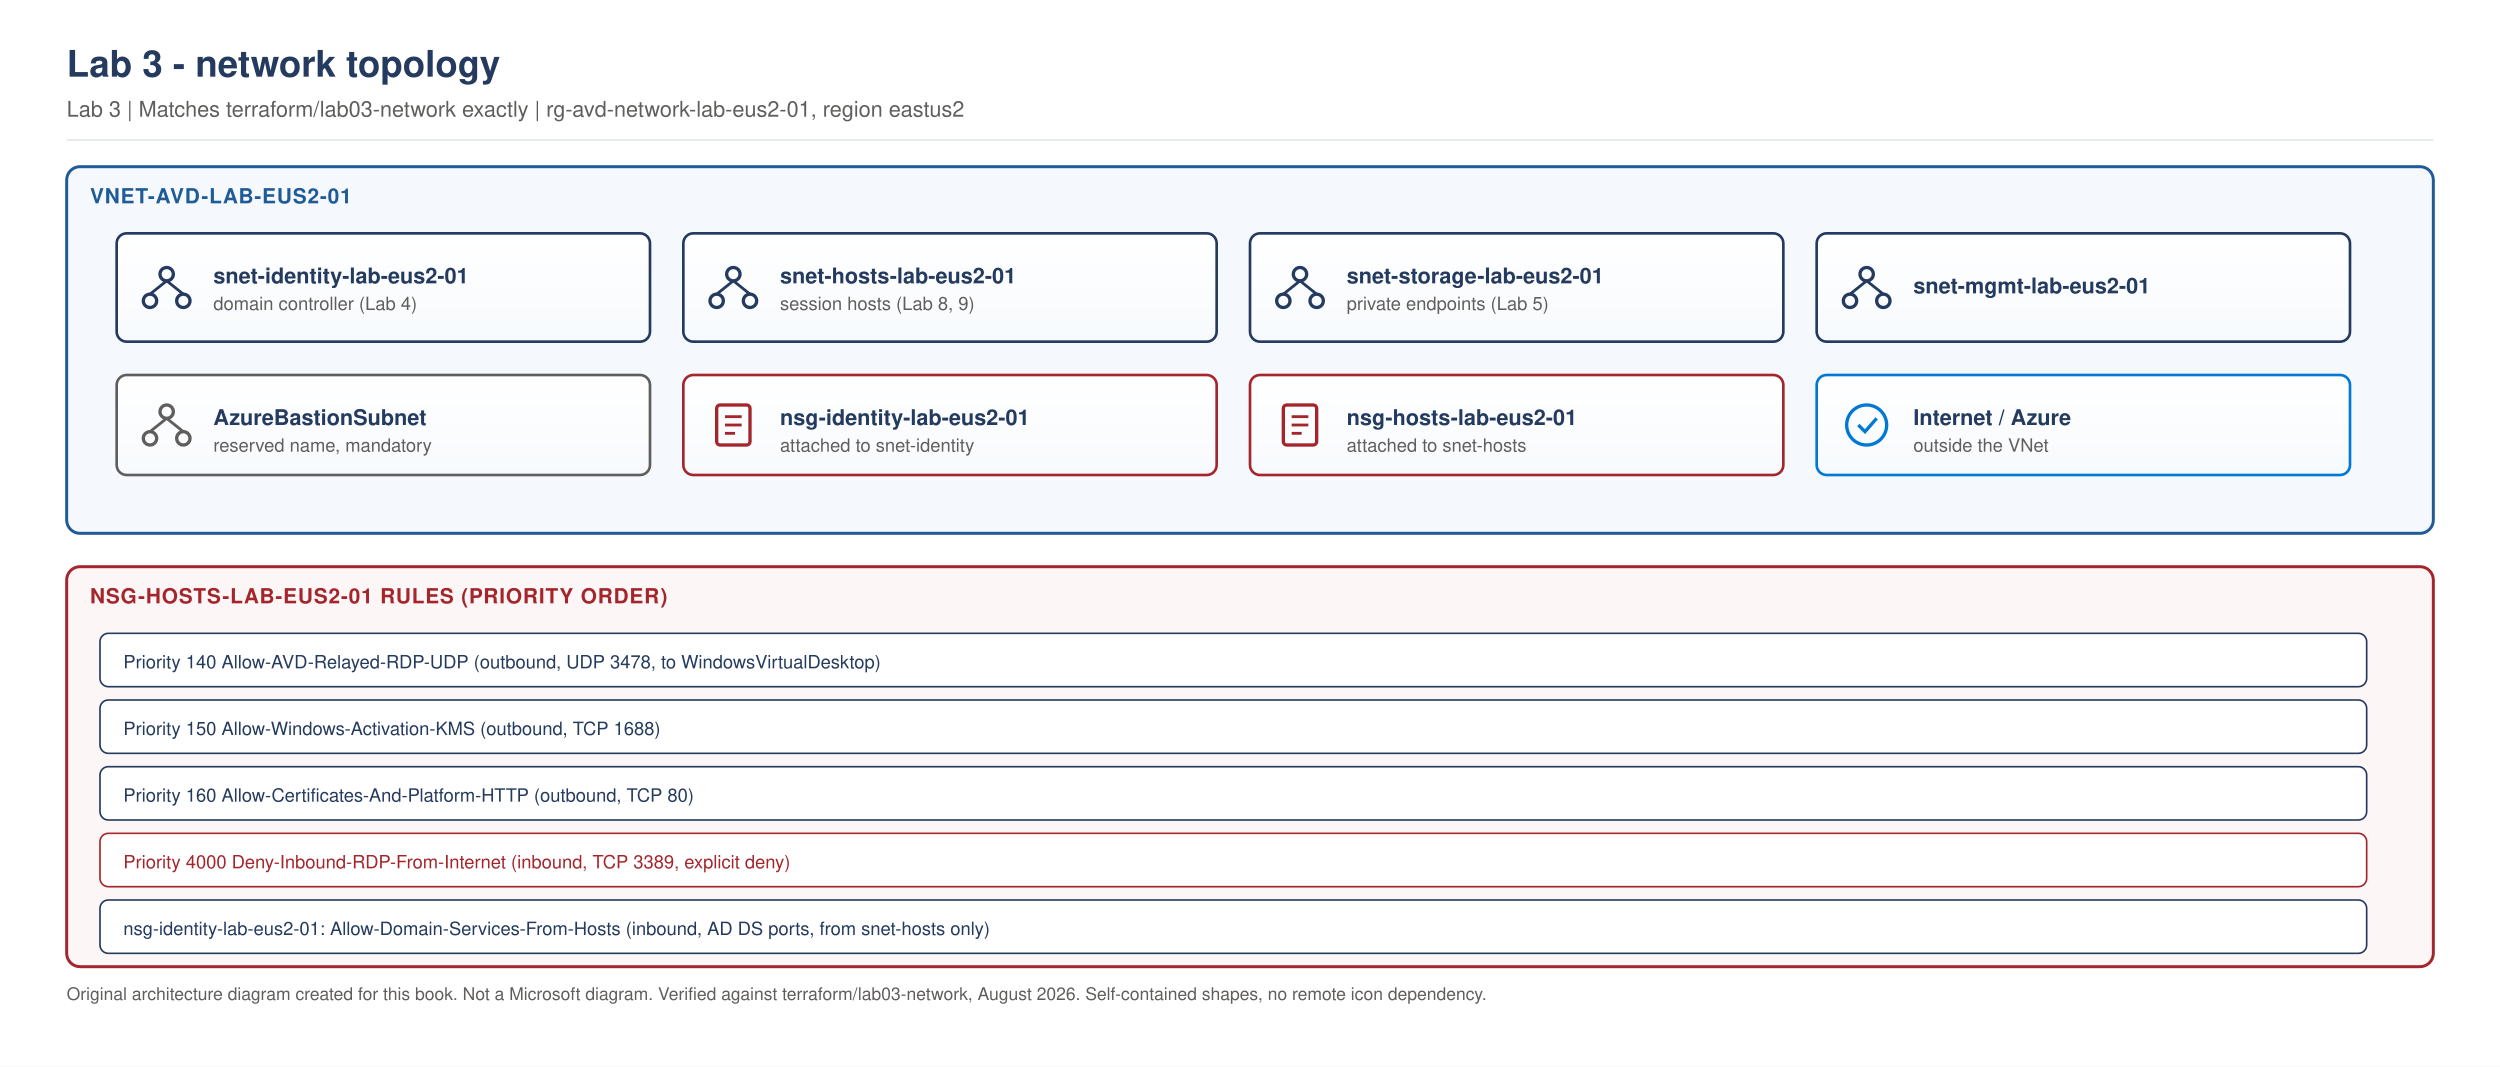
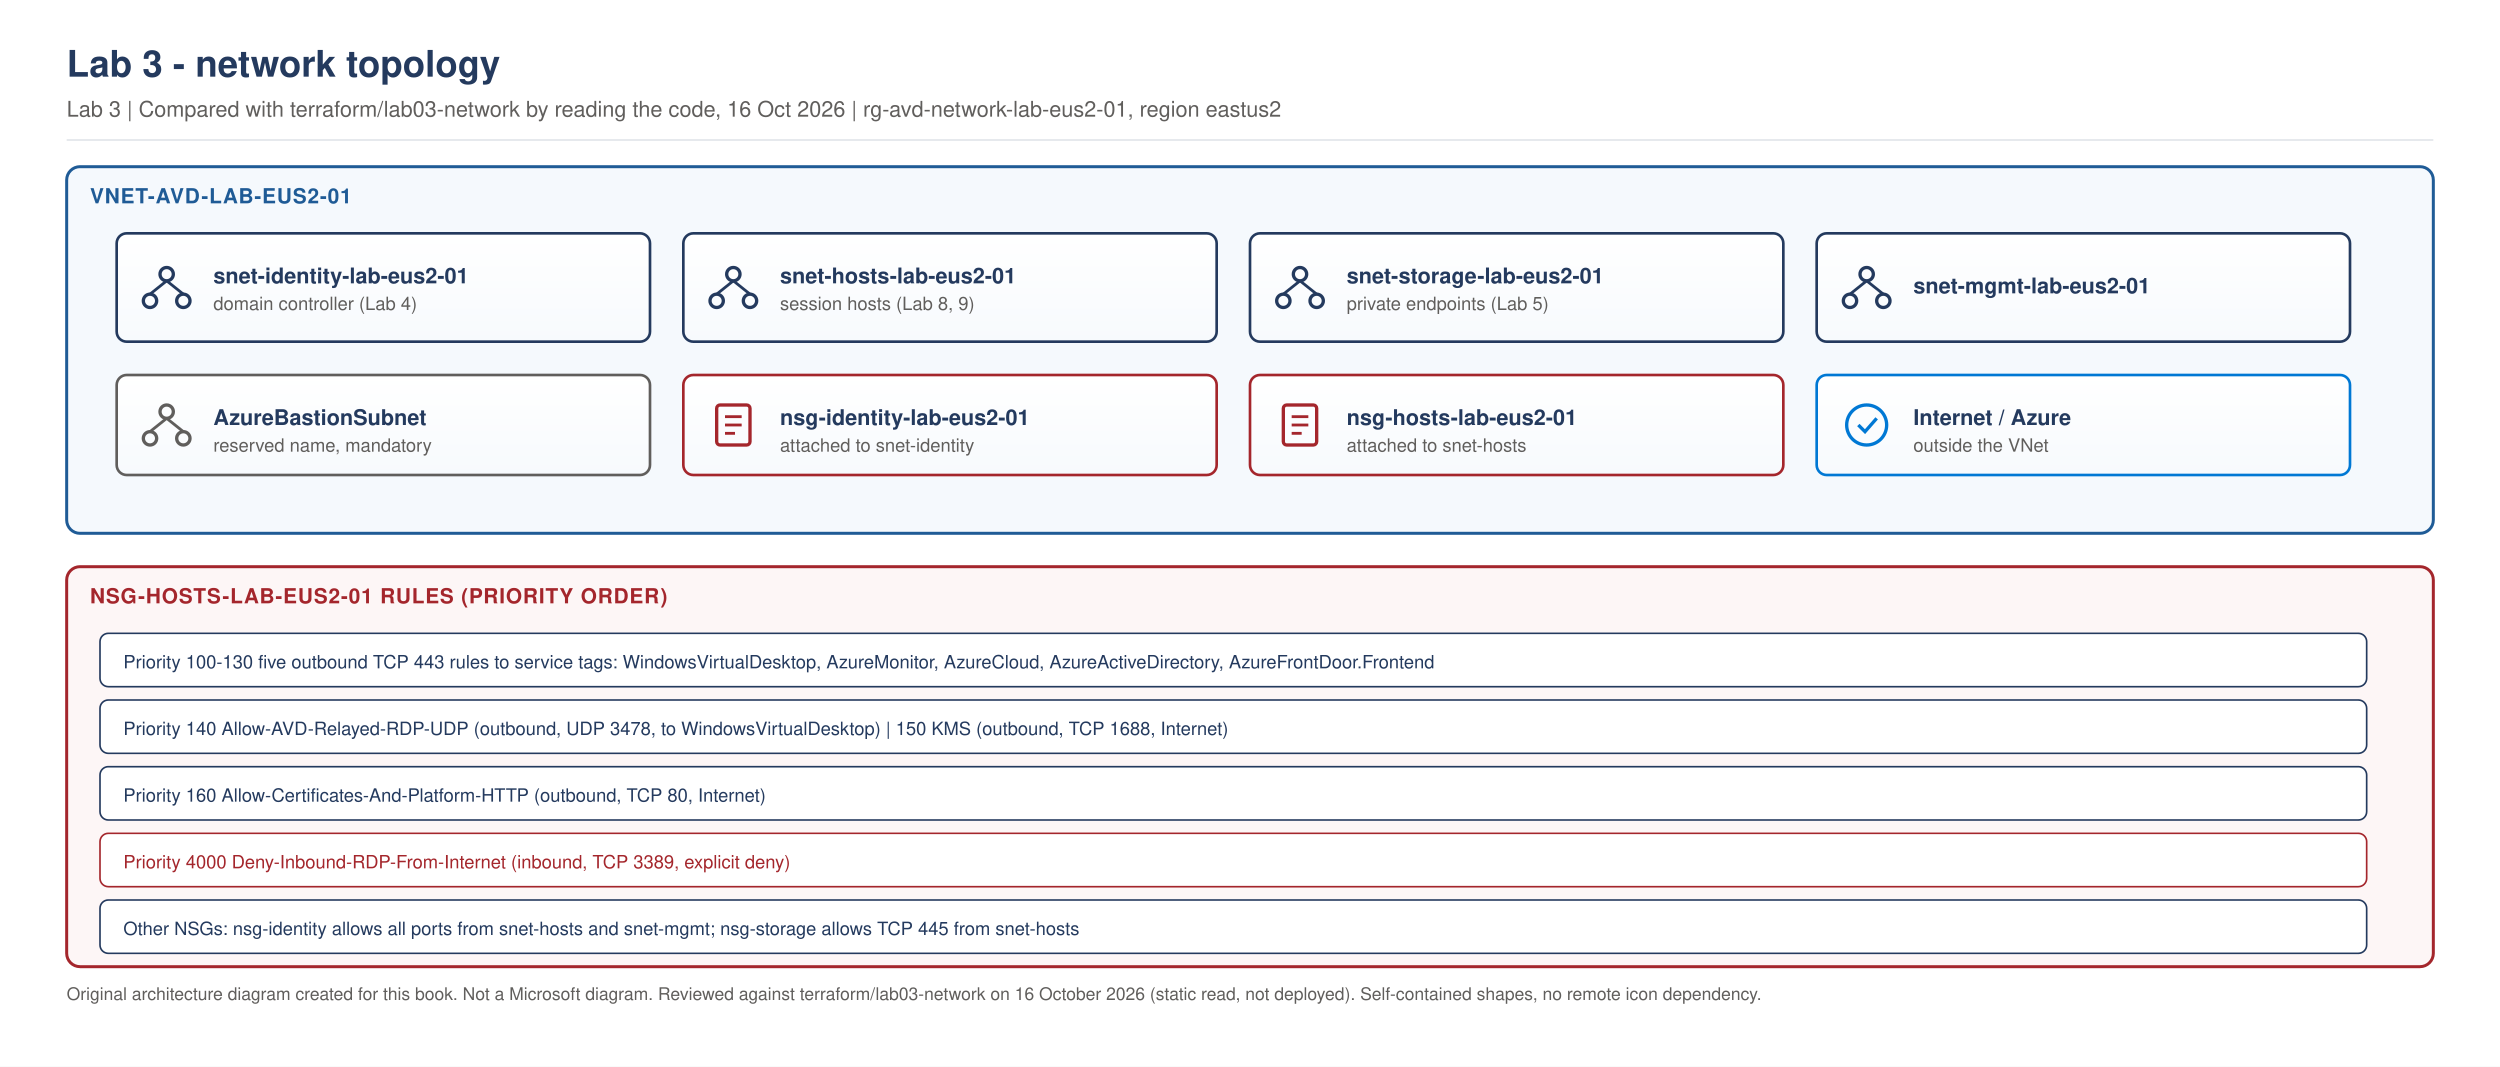
<svg xmlns="http://www.w3.org/2000/svg" width="1500" height="640" viewBox="0 0 1500 640" font-family="Segoe UI,Helvetica,Arial,sans-serif">
  <defs>
    <marker id="a" viewBox="0 0 10 10" refX="9" refY="5" markerWidth="7" markerHeight="7" orient="auto-start-reverse">
      <path d="M0,0 L10,5 L0,10 z" fill="#243A5E" />
    </marker>
    <marker id="ag" viewBox="0 0 10 10" refX="9" refY="5" markerWidth="7" markerHeight="7" orient="auto-start-reverse">
      <path d="M0,0 L10,5 L0,10 z" fill="#107C10" />
    </marker>
    <marker id="ar" viewBox="0 0 10 10" refX="9" refY="5" markerWidth="7" markerHeight="7" orient="auto-start-reverse">
      <path d="M0,0 L10,5 L0,10 z" fill="#A4262C" />
    </marker>
    <linearGradient id="tile" x1="0" y1="0" x2="0" y2="1">
      <stop offset="0" stop-color="#FFFFFF" />
      <stop offset="1" stop-color="#F7FAFD" />
    </linearGradient>
  </defs>
  <rect width="1500" height="640" fill="#FFFFFF" />
  <text x="40" y="46" font-size="22" font-weight="600" fill="#243A5E">Lab 3 - network topology</text>
-   <text x="40" y="70" font-size="13" fill="#605E5C">Lab 3 | Matches terraform/lab03-network exactly | rg-avd-network-lab-eus2-01, region eastus2</text>
+   <text x="40" y="70" font-size="13" fill="#605E5C">Lab 3 | Compared with terraform/lab03-network by reading the code, 16 Oct 2026 | rg-avd-network-lab-eus2-01, region eastus2</text>
  <line x1="40" y1="84" x2="1460" y2="84" stroke="#E1E5EA" />
  <rect x="40" y="100" width="1420" height="220" rx="8" fill="#F5F9FD" stroke="#1F5B96" stroke-width="1.8" />
  <text x="54" y="122" font-size="12.5" font-weight="700" fill="#1F5B96" letter-spacing="0.5">VNET-AVD-LAB-EUS2-01</text>
  <g>
    <rect x="70" y="140" width="320" height="65" rx="6" fill="url(#tile)" stroke="#243A5E" stroke-width="1.6" />
    <circle cx="100" cy="164.5" r="4" fill="none" stroke="#243A5E" stroke-width="2" />
    <circle cx="90" cy="180.5" r="4" fill="none" stroke="#243A5E" stroke-width="2" />
    <circle cx="110" cy="180.5" r="4" fill="none" stroke="#243A5E" stroke-width="2" />
    <path d="M100,168.5 L90,176.5 M100,168.5 L110,176.5" stroke="#243A5E" stroke-width="1.7" />
    <text x="128" y="170" font-size="13" font-weight="600" fill="#243A5E">snet-identity-lab-eus2-01</text>
    <text x="128" y="186" font-size="11" fill="#605E5C">domain controller (Lab 4)</text>
  </g>
  <g>
    <rect x="410" y="140" width="320" height="65" rx="6" fill="url(#tile)" stroke="#243A5E" stroke-width="1.6" />
    <circle cx="440" cy="164.5" r="4" fill="none" stroke="#243A5E" stroke-width="2" />
    <circle cx="430" cy="180.5" r="4" fill="none" stroke="#243A5E" stroke-width="2" />
    <circle cx="450" cy="180.5" r="4" fill="none" stroke="#243A5E" stroke-width="2" />
    <path d="M440,168.5 L430,176.5 M440,168.5 L450,176.5" stroke="#243A5E" stroke-width="1.7" />
    <text x="468" y="170" font-size="13" font-weight="600" fill="#243A5E">snet-hosts-lab-eus2-01</text>
    <text x="468" y="186" font-size="11" fill="#605E5C">session hosts (Lab 8, 9)</text>
  </g>
  <g>
    <rect x="750" y="140" width="320" height="65" rx="6" fill="url(#tile)" stroke="#243A5E" stroke-width="1.6" />
    <circle cx="780" cy="164.5" r="4" fill="none" stroke="#243A5E" stroke-width="2" />
    <circle cx="770" cy="180.5" r="4" fill="none" stroke="#243A5E" stroke-width="2" />
    <circle cx="790" cy="180.5" r="4" fill="none" stroke="#243A5E" stroke-width="2" />
    <path d="M780,168.5 L770,176.5 M780,168.5 L790,176.5" stroke="#243A5E" stroke-width="1.7" />
    <text x="808" y="170" font-size="13" font-weight="600" fill="#243A5E">snet-storage-lab-eus2-01</text>
    <text x="808" y="186" font-size="11" fill="#605E5C">private endpoints (Lab 5)</text>
  </g>
  <g>
    <rect x="1090" y="140" width="320" height="65" rx="6" fill="url(#tile)" stroke="#243A5E" stroke-width="1.6" />
    <circle cx="1120" cy="164.5" r="4" fill="none" stroke="#243A5E" stroke-width="2" />
    <circle cx="1110" cy="180.5" r="4" fill="none" stroke="#243A5E" stroke-width="2" />
    <circle cx="1130" cy="180.5" r="4" fill="none" stroke="#243A5E" stroke-width="2" />
    <path d="M1120,168.5 L1110,176.5 M1120,168.5 L1130,176.5" stroke="#243A5E" stroke-width="1.7" />
    <text x="1148" y="176" font-size="13" font-weight="600" fill="#243A5E">snet-mgmt-lab-eus2-01</text>
  </g>
  <g>
    <rect x="70" y="225" width="320" height="60" rx="6" fill="url(#tile)" stroke="#605E5C" stroke-width="1.6" />
    <circle cx="100" cy="247.0" r="4" fill="none" stroke="#605E5C" stroke-width="2" />
    <circle cx="90" cy="263.0" r="4" fill="none" stroke="#605E5C" stroke-width="2" />
    <circle cx="110" cy="263.0" r="4" fill="none" stroke="#605E5C" stroke-width="2" />
    <path d="M100,251.0 L90,259.0 M100,251.0 L110,259.0" stroke="#605E5C" stroke-width="1.7" />
    <text x="128" y="255" font-size="13" font-weight="600" fill="#243A5E">AzureBastionSubnet</text>
    <text x="128" y="271" font-size="11" fill="#605E5C">reserved name, mandatory</text>
  </g>
  <g>
    <rect x="410" y="225" width="320" height="60" rx="6" fill="url(#tile)" stroke="#A4262C" stroke-width="1.6" />
    <rect x="430" y="243.0" width="20" height="24" rx="2" fill="none" stroke="#A4262C" stroke-width="2" />
    <path d="M435,250.0 h10 M435,255.0 h10 M435,260.0 h6" stroke="#A4262C" stroke-width="1.7" />
    <text x="468" y="255" font-size="13" font-weight="600" fill="#243A5E">nsg-identity-lab-eus2-01</text>
    <text x="468" y="271" font-size="11" fill="#605E5C">attached to snet-identity</text>
  </g>
  <g>
    <rect x="750" y="225" width="320" height="60" rx="6" fill="url(#tile)" stroke="#A4262C" stroke-width="1.6" />
    <rect x="770" y="243.0" width="20" height="24" rx="2" fill="none" stroke="#A4262C" stroke-width="2" />
    <path d="M775,250.0 h10 M775,255.0 h10 M775,260.0 h6" stroke="#A4262C" stroke-width="1.7" />
    <text x="808" y="255" font-size="13" font-weight="600" fill="#243A5E">nsg-hosts-lab-eus2-01</text>
    <text x="808" y="271" font-size="11" fill="#605E5C">attached to snet-hosts</text>
  </g>
  <g>
    <rect x="1090" y="225" width="320" height="60" rx="6" fill="url(#tile)" stroke="#0078D4" stroke-width="1.6" />
    <circle cx="1120" cy="255.0" r="12" fill="none" stroke="#0078D4" stroke-width="2" />
    <path d="M1115,255.0 l4,4 l7,-8" fill="none" stroke="#0078D4" stroke-width="2" />
    <text x="1148" y="255" font-size="13" font-weight="600" fill="#243A5E">Internet / Azure</text>
    <text x="1148" y="271" font-size="11" fill="#605E5C">outside the VNet</text>
  </g>
  <rect x="40" y="340" width="1420" height="240" rx="8" fill="#FDF6F6" stroke="#A4262C" stroke-width="1.8" />
  <text x="54" y="362" font-size="12.5" font-weight="700" fill="#A4262C" letter-spacing="0.5">NSG-HOSTS-LAB-EUS2-01 RULES (PRIORITY ORDER)</text>
  <rect x="60" y="380" width="1360" height="32" rx="5" fill="#FFFFFF" stroke="#243A5E" />
-   <text x="74" y="401" font-size="11" fill="#243A5E">Priority 140  Allow-AVD-Relayed-RDP-UDP  (outbound, UDP 3478, to WindowsVirtualDesktop)</text>
+   <text x="74" y="401" font-size="11" fill="#243A5E">Priority 100-130  five outbound TCP 443 rules to service tags: WindowsVirtualDesktop, AzureMonitor, AzureCloud, AzureActiveDirectory, AzureFrontDoor.Frontend</text>
  <rect x="60" y="420" width="1360" height="32" rx="5" fill="#FFFFFF" stroke="#243A5E" />
-   <text x="74" y="441" font-size="11" fill="#243A5E">Priority 150  Allow-Windows-Activation-KMS  (outbound, TCP 1688)</text>
+   <text x="74" y="441" font-size="11" fill="#243A5E">Priority 140  Allow-AVD-Relayed-RDP-UDP (outbound, UDP 3478, to WindowsVirtualDesktop)  |  150  KMS (outbound, TCP 1688, Internet)</text>
  <rect x="60" y="460" width="1360" height="32" rx="5" fill="#FFFFFF" stroke="#243A5E" />
-   <text x="74" y="481" font-size="11" fill="#243A5E">Priority 160  Allow-Certificates-And-Platform-HTTP  (outbound, TCP 80)</text>
+   <text x="74" y="481" font-size="11" fill="#243A5E">Priority 160  Allow-Certificates-And-Platform-HTTP (outbound, TCP 80, Internet)</text>
  <rect x="60" y="500" width="1360" height="32" rx="5" fill="#FFFFFF" stroke="#A4262C" />
  <text x="74" y="521" font-size="11" fill="#A4262C">Priority 4000  Deny-Inbound-RDP-From-Internet  (inbound, TCP 3389, explicit deny)</text>
  <rect x="60" y="540" width="1360" height="32" rx="5" fill="#FFFFFF" stroke="#243A5E" />
-   <text x="74" y="561" font-size="11" fill="#243A5E">nsg-identity-lab-eus2-01: Allow-Domain-Services-From-Hosts  (inbound, AD DS ports, from snet-hosts only)</text>
-   <text x="40" y="600" font-size="10.5" fill="#605E5C">Original architecture diagram created for this book. Not a Microsoft diagram. Verified against terraform/lab03-network, August 2026. Self-contained shapes, no remote icon dependency.</text>
+   <text x="74" y="561" font-size="11" fill="#243A5E">Other NSGs: nsg-identity allows all ports from snet-hosts and snet-mgmt; nsg-storage allows TCP 445 from snet-hosts</text>
+   <text x="40" y="600" font-size="10.5" fill="#605E5C">Original architecture diagram created for this book. Not a Microsoft diagram. Reviewed against terraform/lab03-network on 16 October 2026 (static read, not deployed). Self-contained shapes, no remote icon dependency.</text>
</svg>
